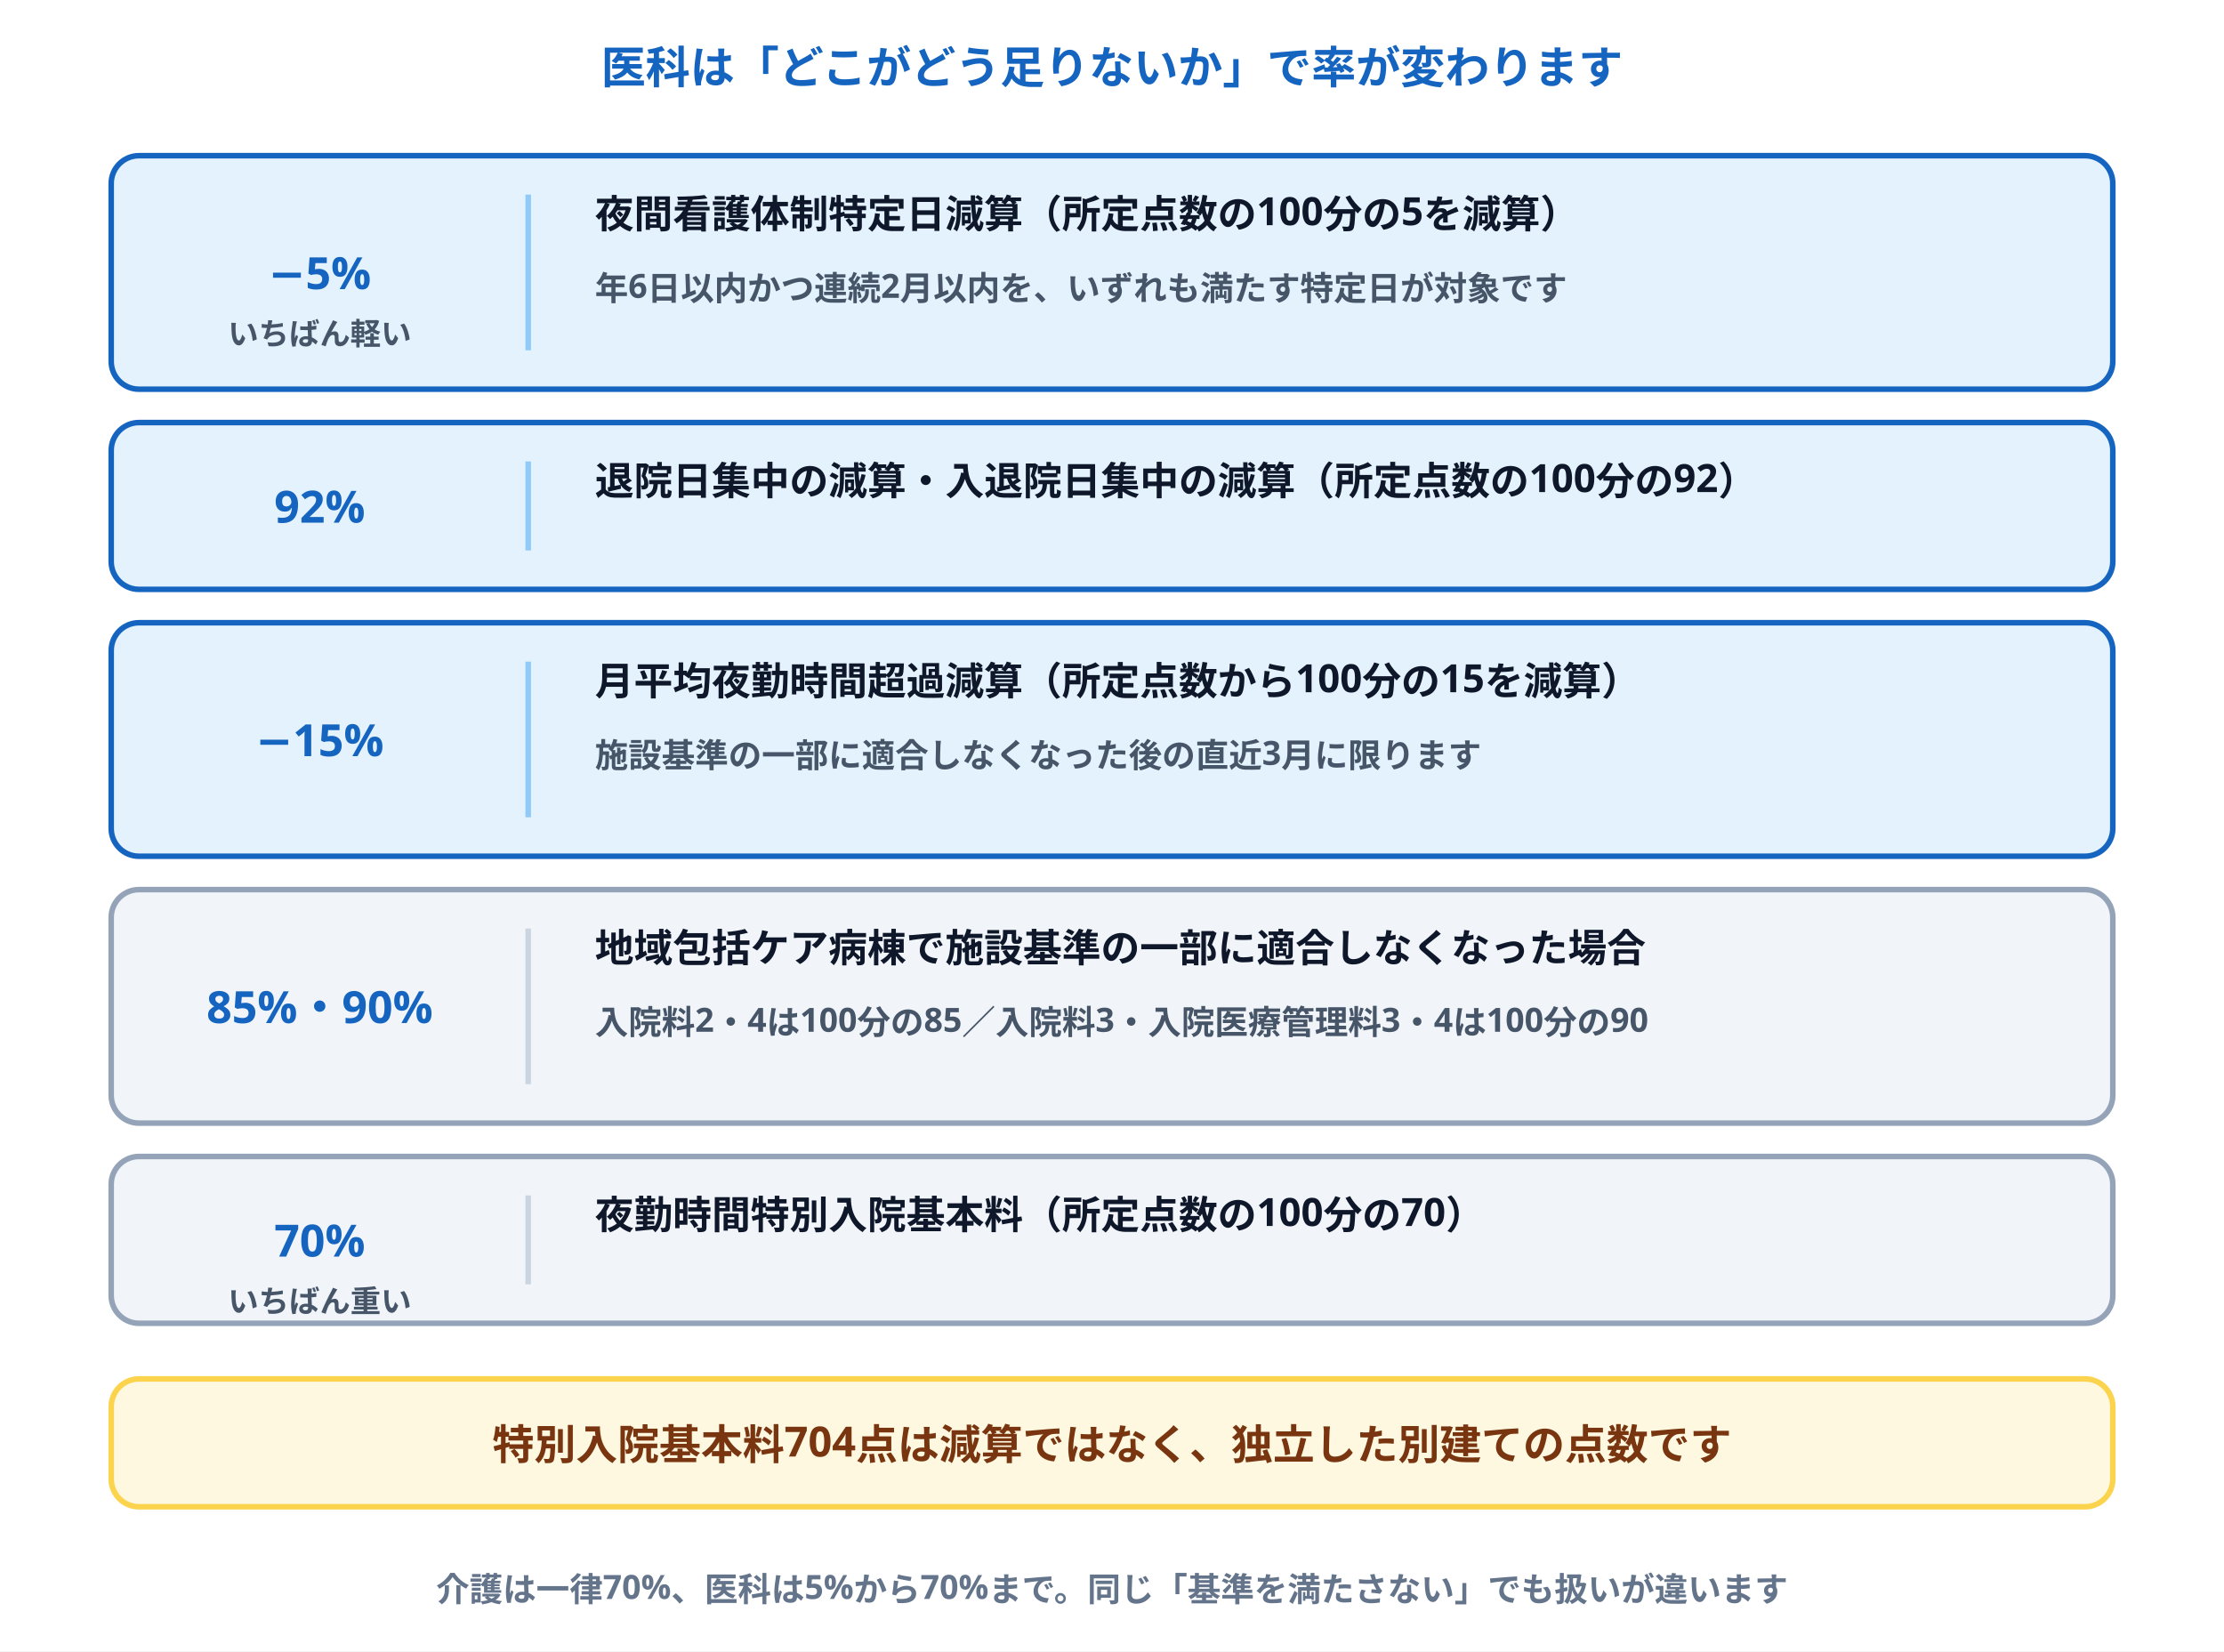
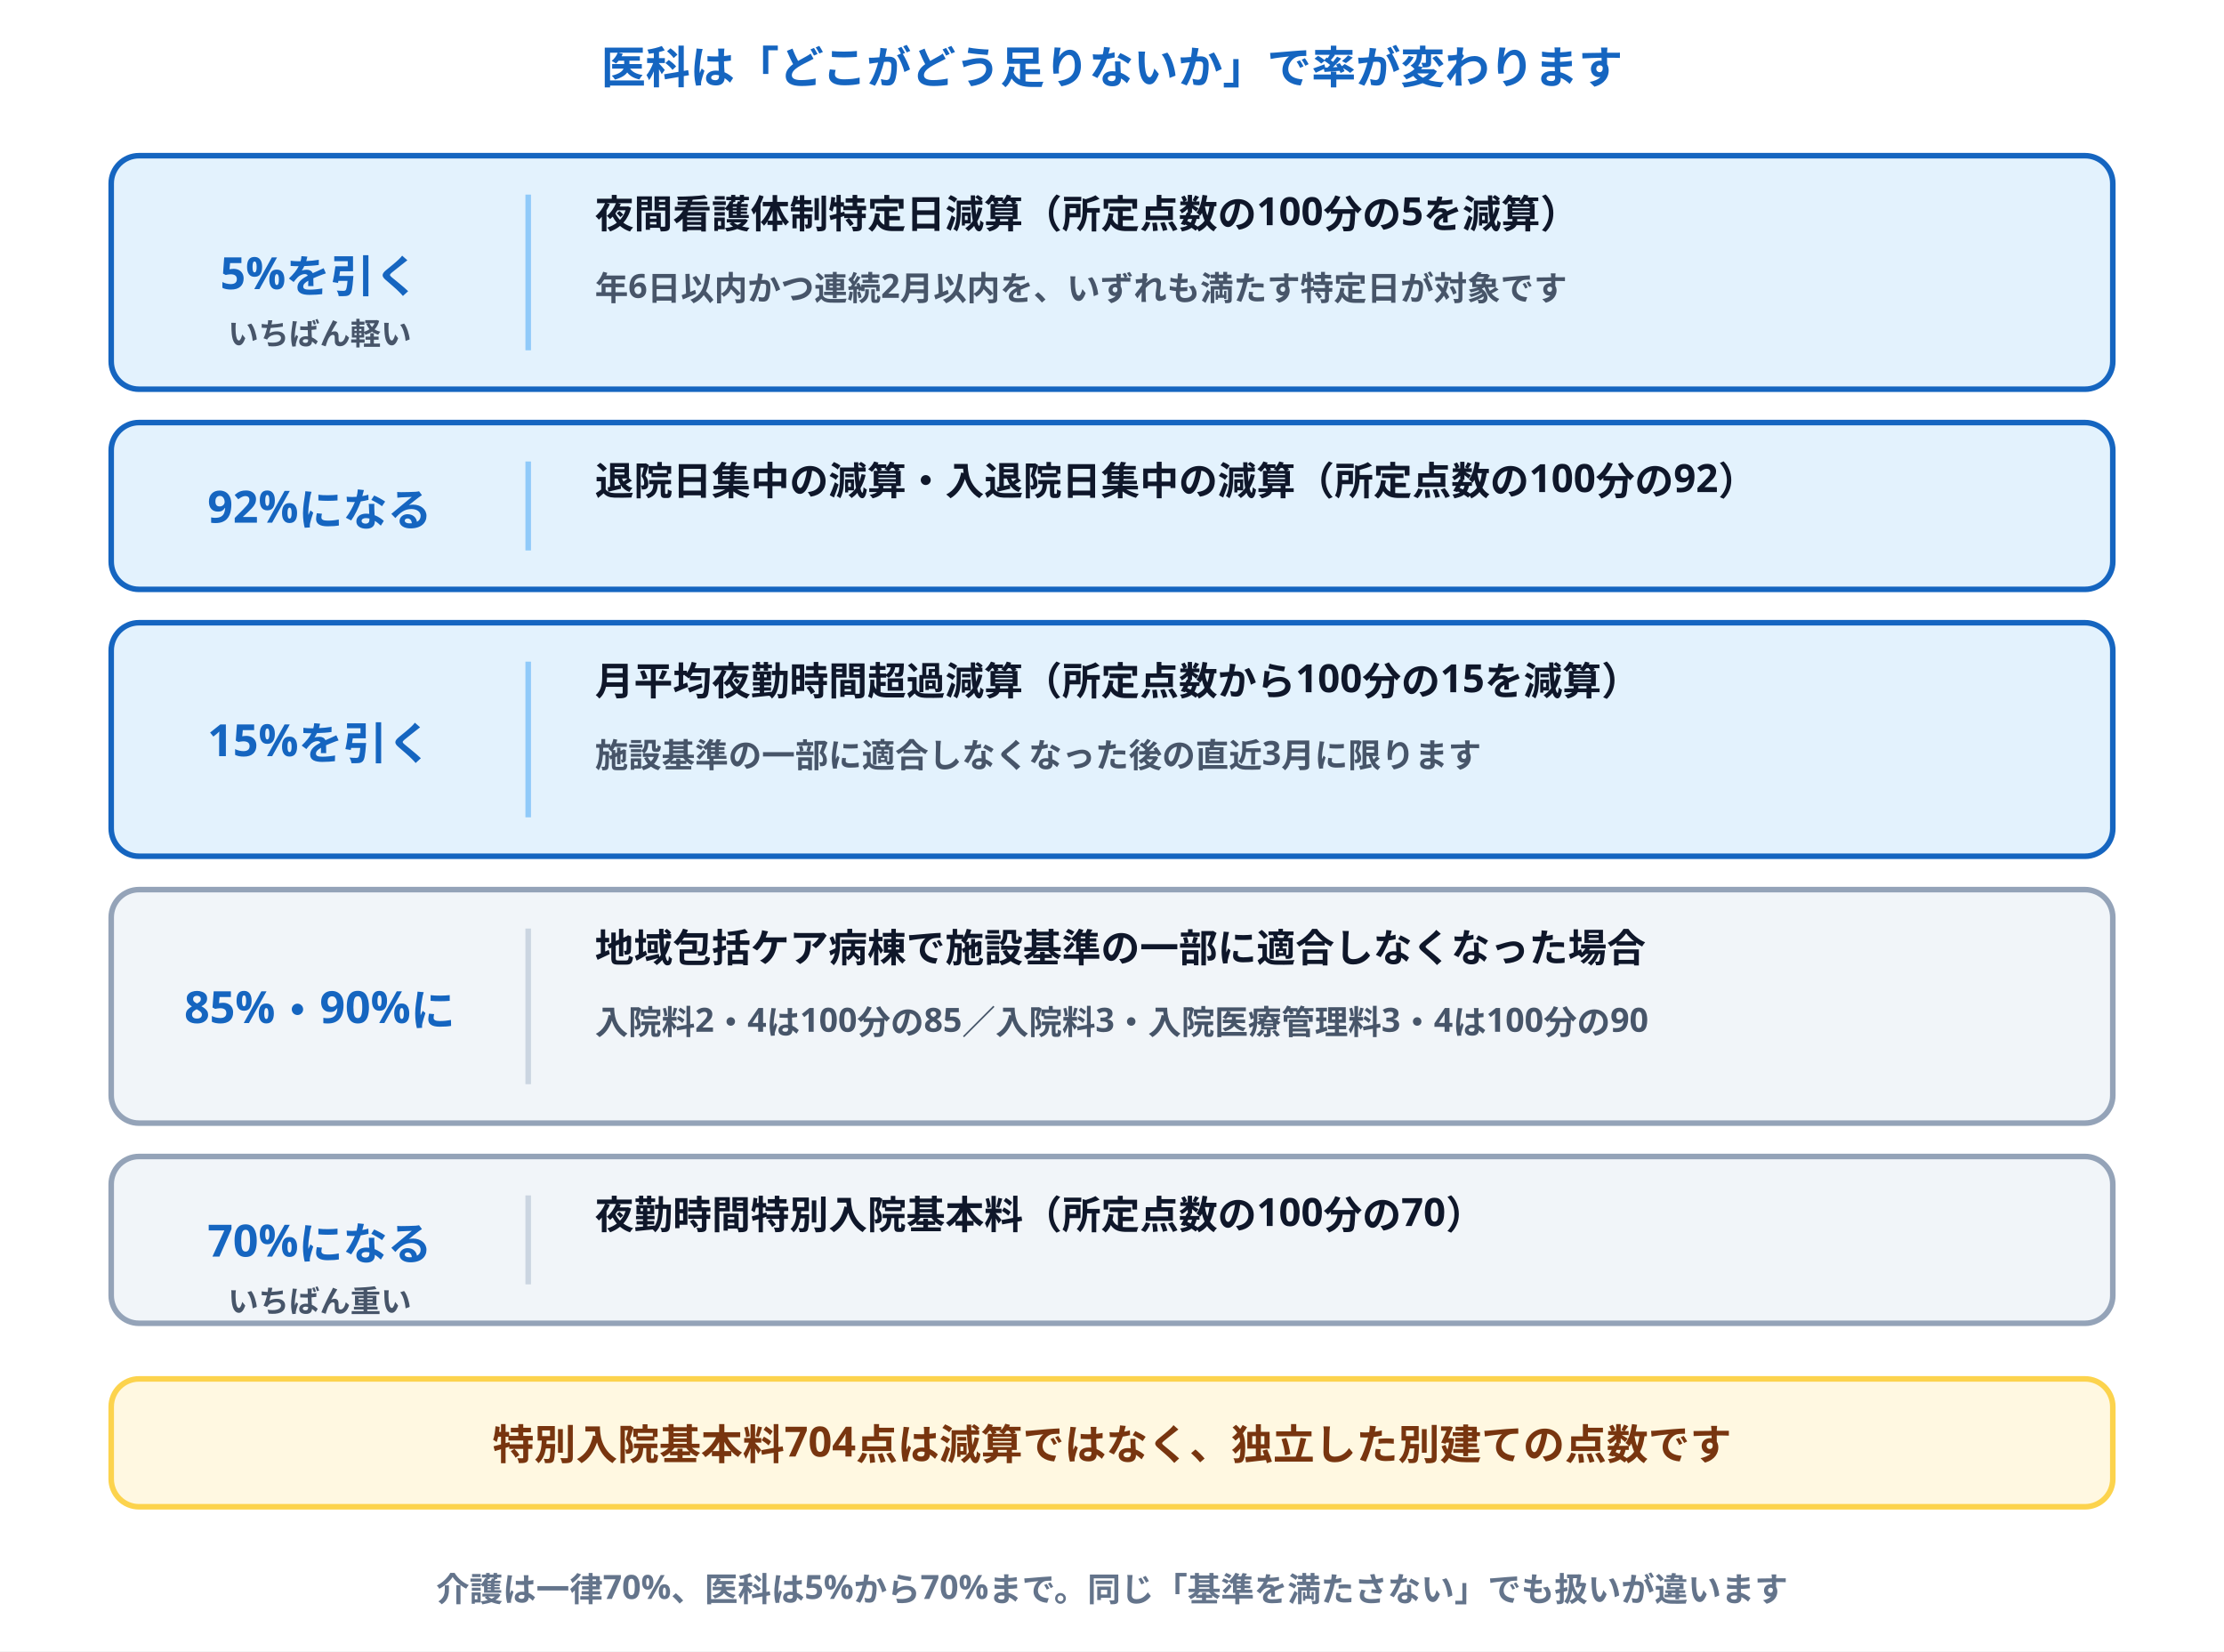
<svg xmlns="http://www.w3.org/2000/svg" viewBox="0 0 800 594" width="800" height="594">
  <rect width="800" height="594" fill="#FFFFFF" />
  <g font-family="'Hiragino Sans','Noto Sans JP','Yu Gothic',sans-serif">
    <text x="400" y="30" text-anchor="middle" font-size="16" font-weight="bold" fill="#1565C0">医科は「どこがどう足りないか」で率が変わります</text>
    <rect x="40" y="56" width="720" height="84" rx="10" fill="#E3F2FD" stroke="#1565C0" stroke-width="2" />
-     <text x="115" y="104" text-anchor="middle" font-size="16" font-weight="bold" fill="#1565C0">−5%</text>
+     <text x="115" y="104" text-anchor="middle" font-size="16" font-weight="bold" fill="#1565C0">5%を引く</text>
    <text x="115" y="124" text-anchor="middle" font-size="11" font-weight="bold" fill="#475569">いちばん軽い</text>
    <line x1="190" y1="70" x2="190" y2="126" stroke="#90CAF9" stroke-width="2" />
    <text x="214" y="82" font-size="14" font-weight="bold" fill="#0F172A">夜間看護体制特定日減算（所定点数の100分の5を減算）</text>
    <text x="214" y="108" font-size="12" font-weight="bold" fill="#475569">年6日以内かつ連続2月以内を、いずれも満たす特定日が対象です</text>
    <rect x="40" y="152" width="720" height="60" rx="10" fill="#E3F2FD" stroke="#1565C0" stroke-width="2" />
-     <text x="115" y="188" text-anchor="middle" font-size="16" font-weight="bold" fill="#1565C0">92%</text>
+     <text x="115" y="188" text-anchor="middle" font-size="16" font-weight="bold" fill="#1565C0">92%になる</text>
    <line x1="190" y1="166" x2="190" y2="198" stroke="#90CAF9" stroke-width="2" />
    <text x="214" y="178" font-size="14" font-weight="bold" fill="#0F172A">退院日集中の減算・入退院日集中の減算（所定点数の100分の92）</text>
    <rect x="40" y="224" width="720" height="84" rx="10" fill="#E3F2FD" stroke="#1565C0" stroke-width="2" />
-     <text x="115" y="272" text-anchor="middle" font-size="16" font-weight="bold" fill="#1565C0">−15%</text>
+     <text x="115" y="272" text-anchor="middle" font-size="16" font-weight="bold" fill="#1565C0">15%を引く</text>
    <line x1="190" y1="238" x2="190" y2="294" stroke="#90CAF9" stroke-width="2" />
    <text x="214" y="250" font-size="14" font-weight="bold" fill="#0F172A">月平均夜勤時間超過減算（所定点数から100分の15を減算）</text>
    <text x="214" y="276" font-size="12" font-weight="bold" fill="#475569">施設基準の一部に適合しなくなった後の直近3月に限ります</text>
    <rect x="40" y="320" width="720" height="84" rx="10" fill="#F1F5F9" stroke="#94A3B8" stroke-width="2" />
-     <text x="115" y="368" text-anchor="middle" font-size="16" font-weight="bold" fill="#1565C0">85%・90%</text>
+     <text x="115" y="368" text-anchor="middle" font-size="16" font-weight="bold" fill="#1565C0">85%・90%に</text>
    <line x1="190" y1="334" x2="190" y2="390" stroke="#CBD5E1" stroke-width="2" />
    <text x="214" y="346" font-size="14" font-weight="bold" fill="#0F172A">地域包括ケア病棟で施設基準の一部に適合しなくなった場合</text>
    <text x="214" y="372" font-size="12" font-weight="bold" fill="#475569">入院料2・4は100分の85／入院料3・入院医療管理料3・4は100分の90</text>
    <rect x="40" y="416" width="720" height="60" rx="10" fill="#F1F5F9" stroke="#94A3B8" stroke-width="2" />
-     <text x="115" y="452" text-anchor="middle" font-size="16" font-weight="bold" fill="#1565C0">70%</text>
+     <text x="115" y="452" text-anchor="middle" font-size="16" font-weight="bold" fill="#1565C0">70%になる</text>
    <text x="115" y="472" text-anchor="middle" font-size="11" font-weight="bold" fill="#475569">いちばん重い</text>
    <line x1="190" y1="430" x2="190" y2="462" stroke="#CBD5E1" stroke-width="2" />
    <text x="214" y="442" font-size="14" font-weight="bold" fill="#0F172A">夜勤時間特別入院基本料（所定点数の100分の70）</text>
    <rect x="40" y="496" width="720" height="46" rx="10" fill="#FFF8E1" stroke="#FCD34D" stroke-width="2" />
    <text x="400" y="525" text-anchor="middle" font-size="15" font-weight="bold" fill="#78350F">特別入院基本料704点は減算ではなく、独立した別建ての点数です</text>
    <text x="400" y="576" text-anchor="middle" font-size="12" font-weight="bold" fill="#64748B">介護は一律70%、医科は5%から70%まで。同じ「基準を満たさない」でも扱いが違います</text>
  </g>
</svg>
